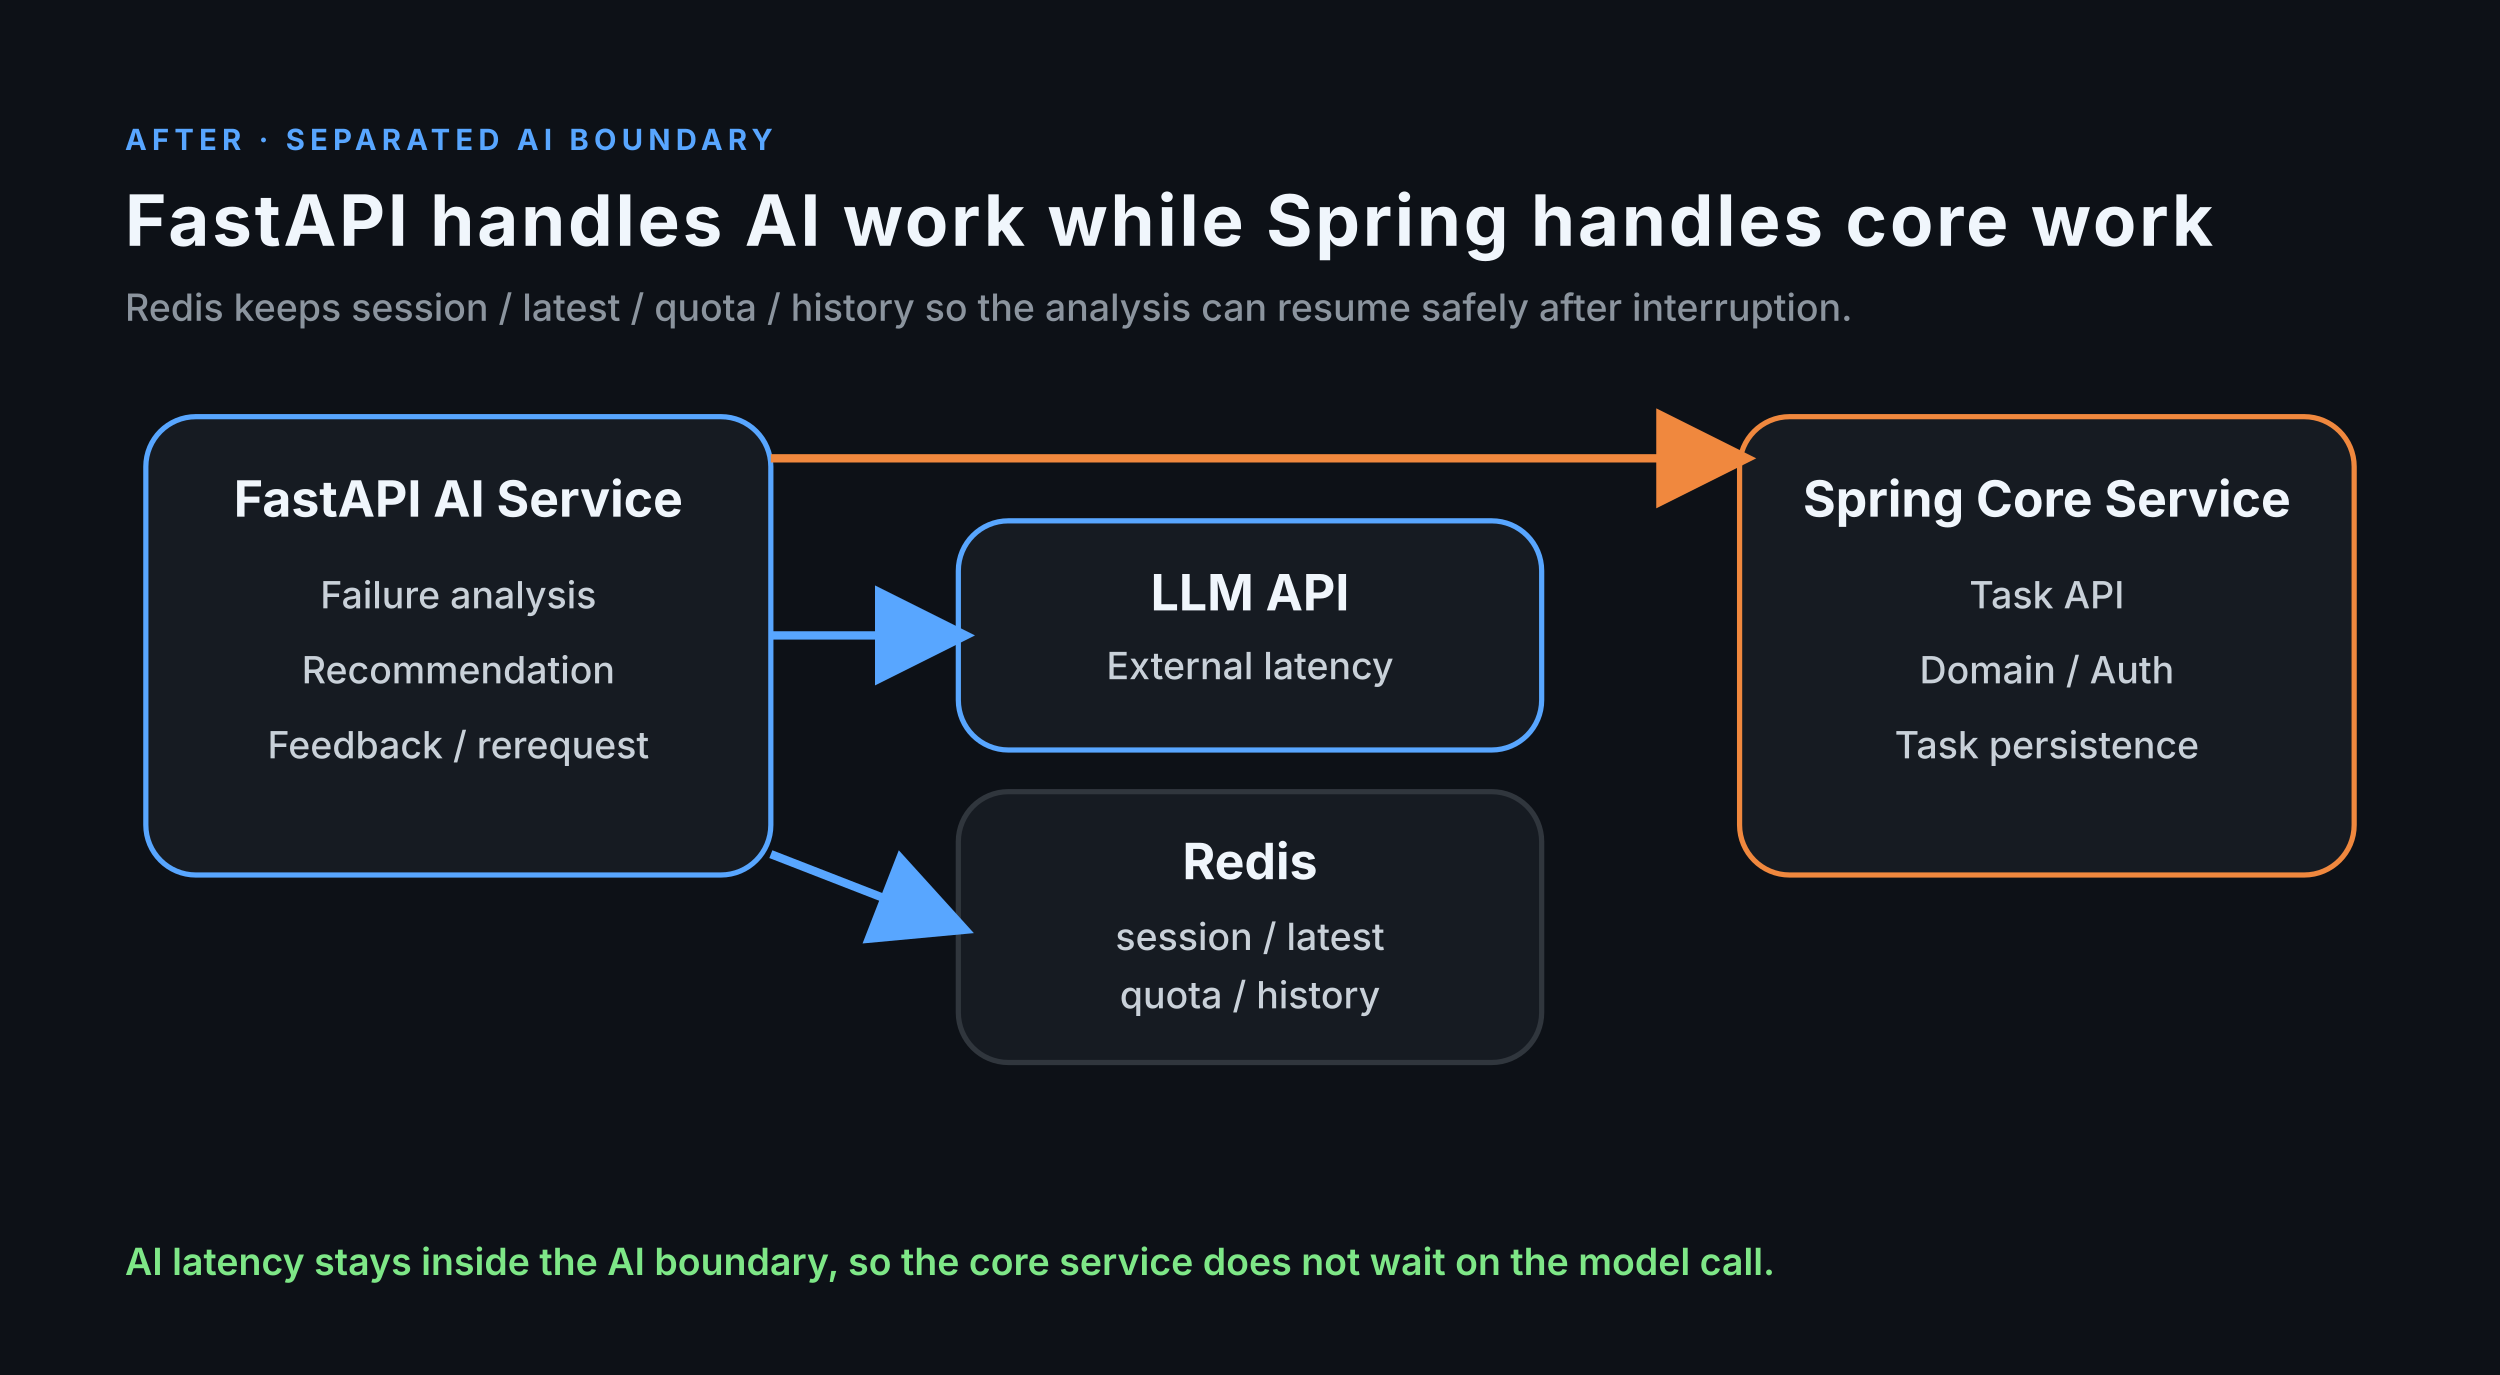
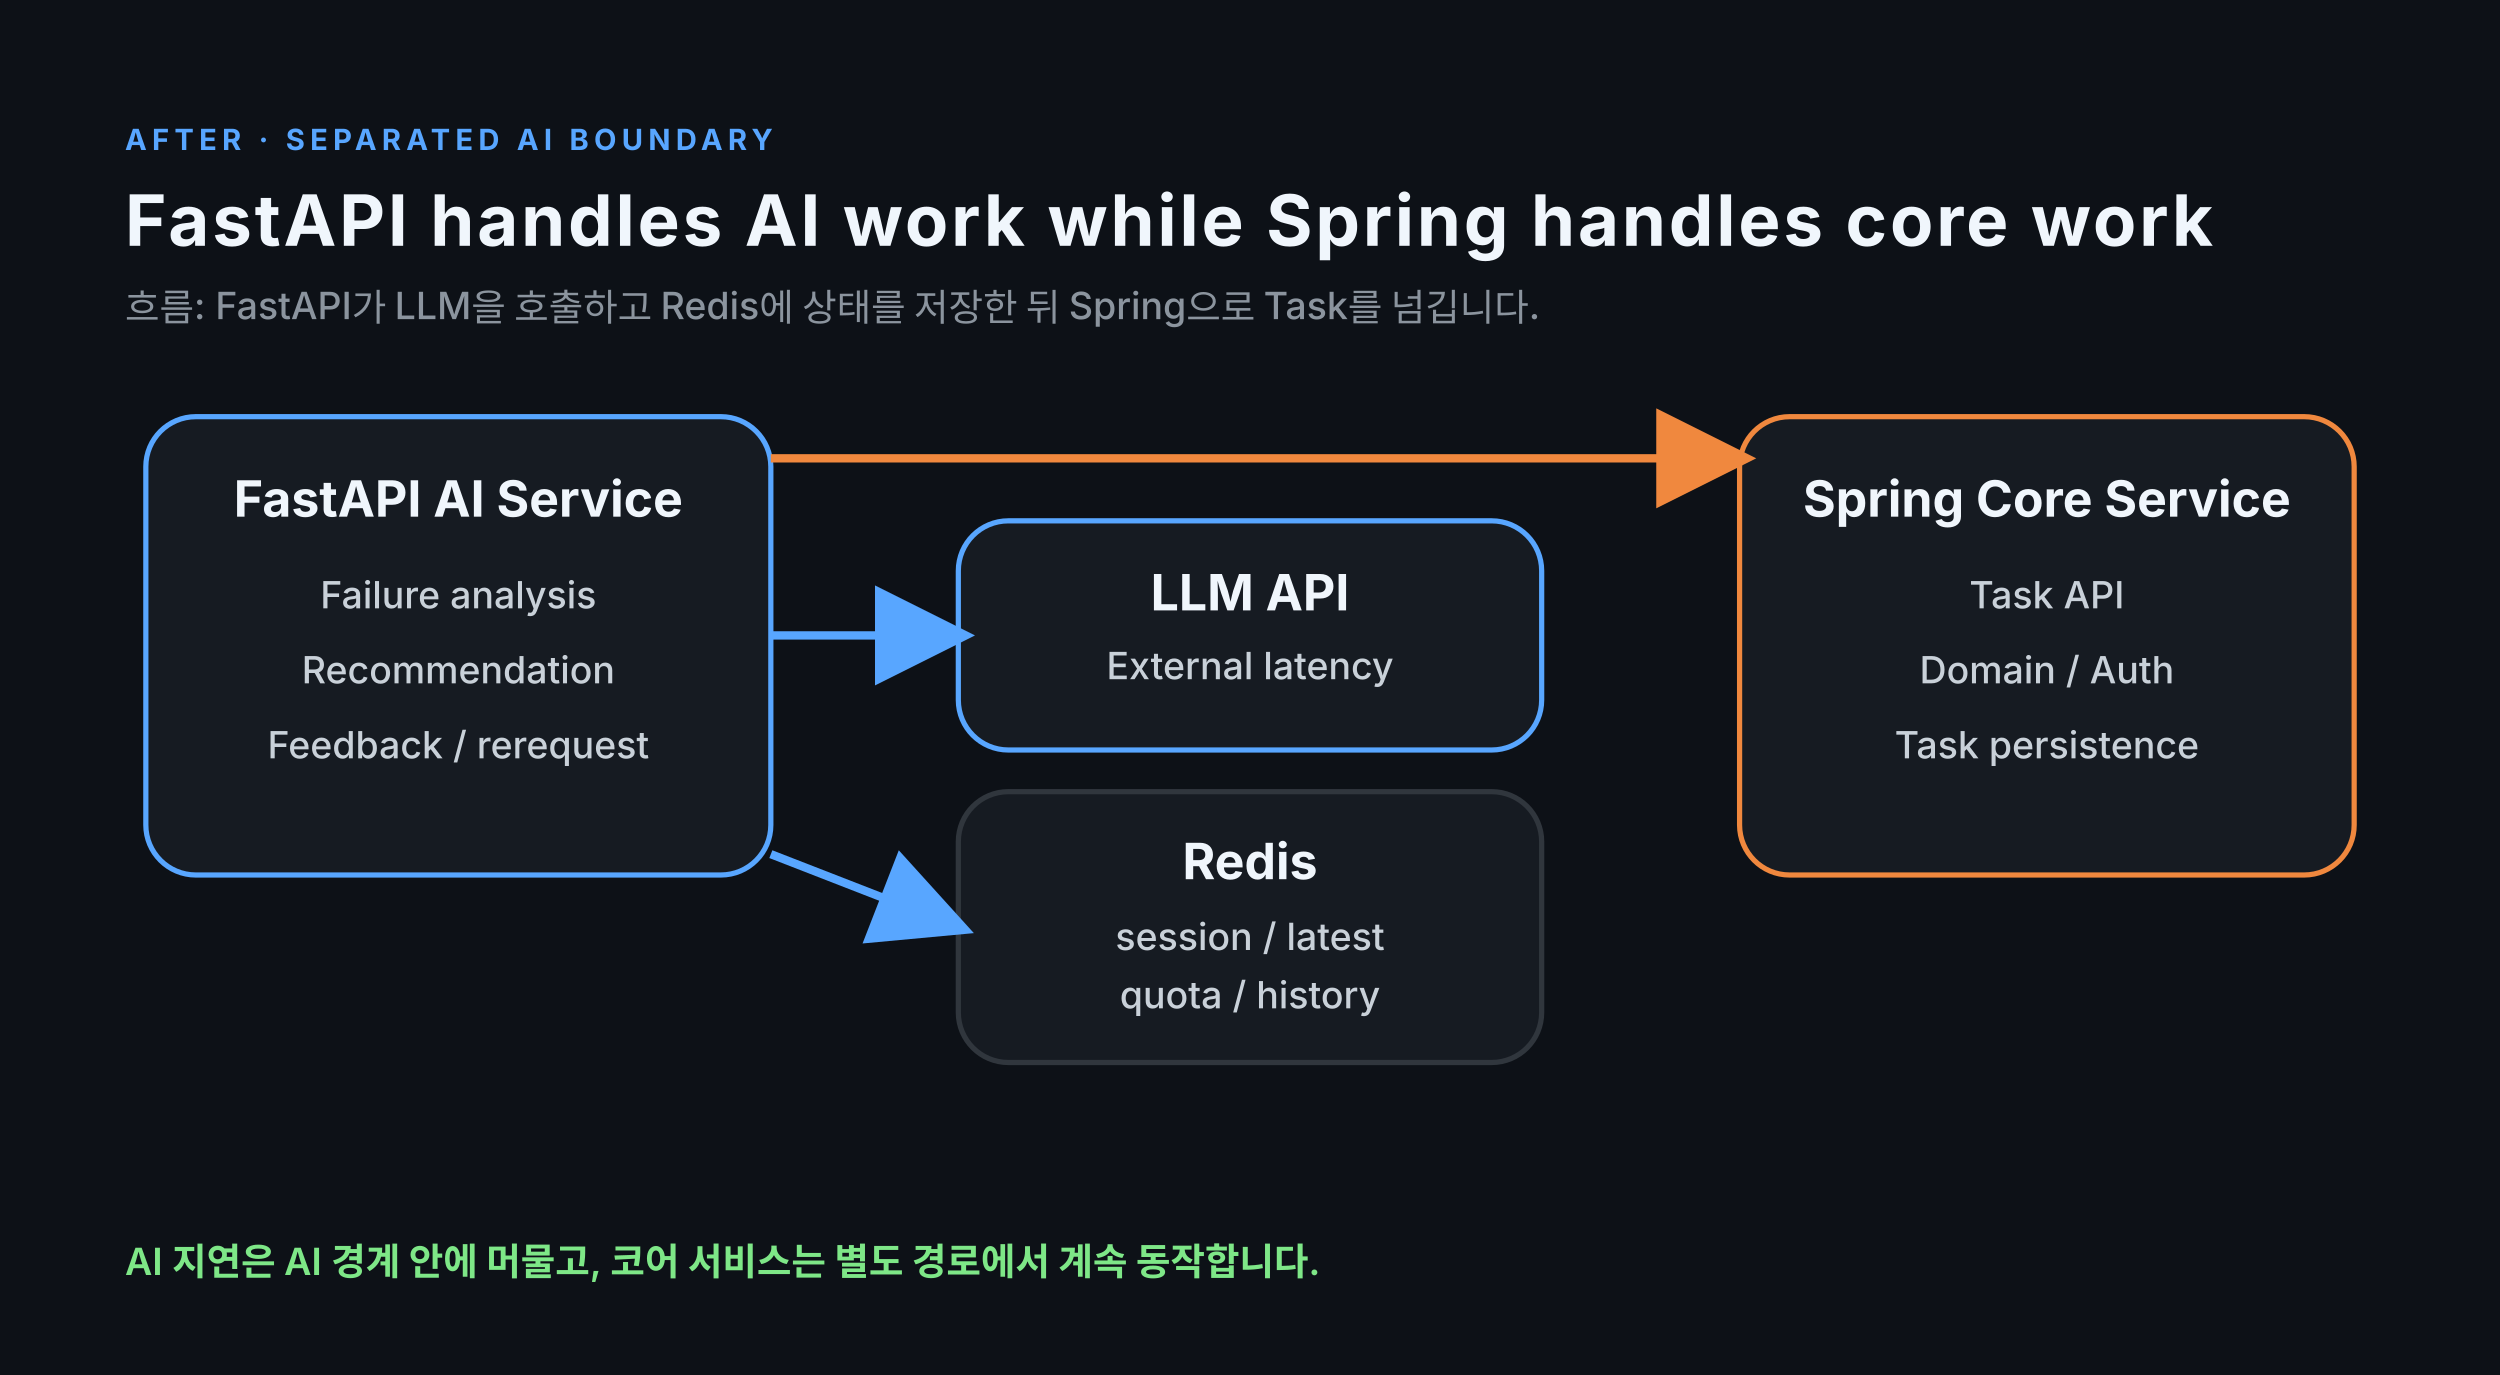
<svg xmlns="http://www.w3.org/2000/svg" viewBox="0 0 1200 660" role="img" aria-labelledby="title desc">
  <defs>
    <marker id="arrow" markerWidth="12" markerHeight="12" refX="10" refY="6" orient="auto">
      <path d="M 0 0 L 12 6 L 0 12 z" fill="#58a6ff" />
    </marker>
    <marker id="arrow-orange" markerWidth="12" markerHeight="12" refX="10" refY="6" orient="auto">
      <path d="M 0 0 L 12 6 L 0 12 z" fill="#f0883e" />
    </marker>
    <style>
      .bg { fill: #0d1117; }
      .title { font: 700 34px 'Inter', 'Segoe UI', sans-serif; fill: #f0f6fc; letter-spacing: 0.04em; }
      .subtitle { font: 500 18px 'Inter', 'Segoe UI', sans-serif; fill: #8b949e; }
      .tag { font: 700 14px 'Inter', 'Segoe UI', sans-serif; fill: #58a6ff; letter-spacing: 0.18em; }
      .node { fill: #161b22; stroke: #58a6ff; stroke-width: 2.5; rx: 24; }
      .node-soft { fill: #161b22; stroke: #58a6ff; stroke-width: 2.5; rx: 24; }
      .node-accent { fill: #161b22; stroke: #f0883e; stroke-width: 2.5; rx: 24; }
      .node-muted { fill: #161b22; stroke: #30363d; stroke-width: 2.5; rx: 24; }
      .node-title { font: 700 24px 'Inter', 'Segoe UI', sans-serif; fill: #f0f6fc; }
      .node-text { font: 500 18px 'Inter', 'Segoe UI', sans-serif; fill: #c9d1d9; }
      .note { font: 600 18px 'Inter', 'Segoe UI', sans-serif; fill: #7ee787; }
      .arrow { stroke: #58a6ff; stroke-width: 4; fill: none; marker-end: url(#arrow); }
      .arrow-accent { stroke: #f0883e; stroke-width: 4; fill: none; marker-end: url(#arrow-orange); }
    </style>
  </defs>
  <rect class="bg" x="0" y="0" width="1200" height="660" />
  <text x="60" y="72" class="tag">AFTER · SEPARATED AI BOUNDARY</text>
  <text x="60" y="118" class="title">FastAPI handles AI work while Spring handles core work</text>
-   <text x="60" y="154" class="subtitle">Redis keeps session / latest / quota / history so the analysis can resume safely after interruption.</text>
+   <text x="60" y="154" class="subtitle">흐름: FastAPI가 LLM을 호출하고 Redis에 상태를 저장한 뒤 Spring으로 Task를 넘깁니다.</text>
  <rect x="70" y="200" width="300" height="220" class="node" />
  <text x="220" y="248" text-anchor="middle" class="node-title">FastAPI AI Service</text>
  <text x="220" y="292" text-anchor="middle" class="node-text">Failure analysis</text>
  <text x="220" y="328" text-anchor="middle" class="node-text">Recommendation</text>
  <text x="220" y="364" text-anchor="middle" class="node-text">Feedback / rerequest</text>
  <rect x="460" y="250" width="280" height="110" class="node-soft" />
  <text x="600" y="293" text-anchor="middle" class="node-title">LLM API</text>
  <text x="600" y="326" text-anchor="middle" class="node-text">External latency</text>
  <rect x="835" y="200" width="295" height="220" class="node-accent" />
  <text x="982.5" y="248" text-anchor="middle" class="node-title">Spring Core Service</text>
  <text x="982.5" y="292" text-anchor="middle" class="node-text">Task API</text>
  <text x="982.5" y="328" text-anchor="middle" class="node-text">Domain / Auth</text>
  <text x="982.5" y="364" text-anchor="middle" class="node-text">Task persistence</text>
  <rect x="460" y="380" width="280" height="130" class="node-muted" />
  <text x="600" y="422" text-anchor="middle" class="node-title">Redis</text>
  <text x="600" y="456" text-anchor="middle" class="node-text">session / latest</text>
  <text x="600" y="484" text-anchor="middle" class="node-text">quota / history</text>
  <path class="arrow" d="M 370 305 L 460 305" />
  <path class="arrow-accent" d="M 370 220 L 835 220" />
  <path class="arrow" d="M 370 410 L 460 445" />
-   <text x="60" y="612" class="note">AI latency stays inside the AI boundary, so the core service does not wait on the model call.</text>
+   <text x="60" y="612" class="note">AI 지연은 AI 경계 안에 머물고, 코어 서비스는 별도 경로에서 계속 동작합니다.</text>
</svg>
